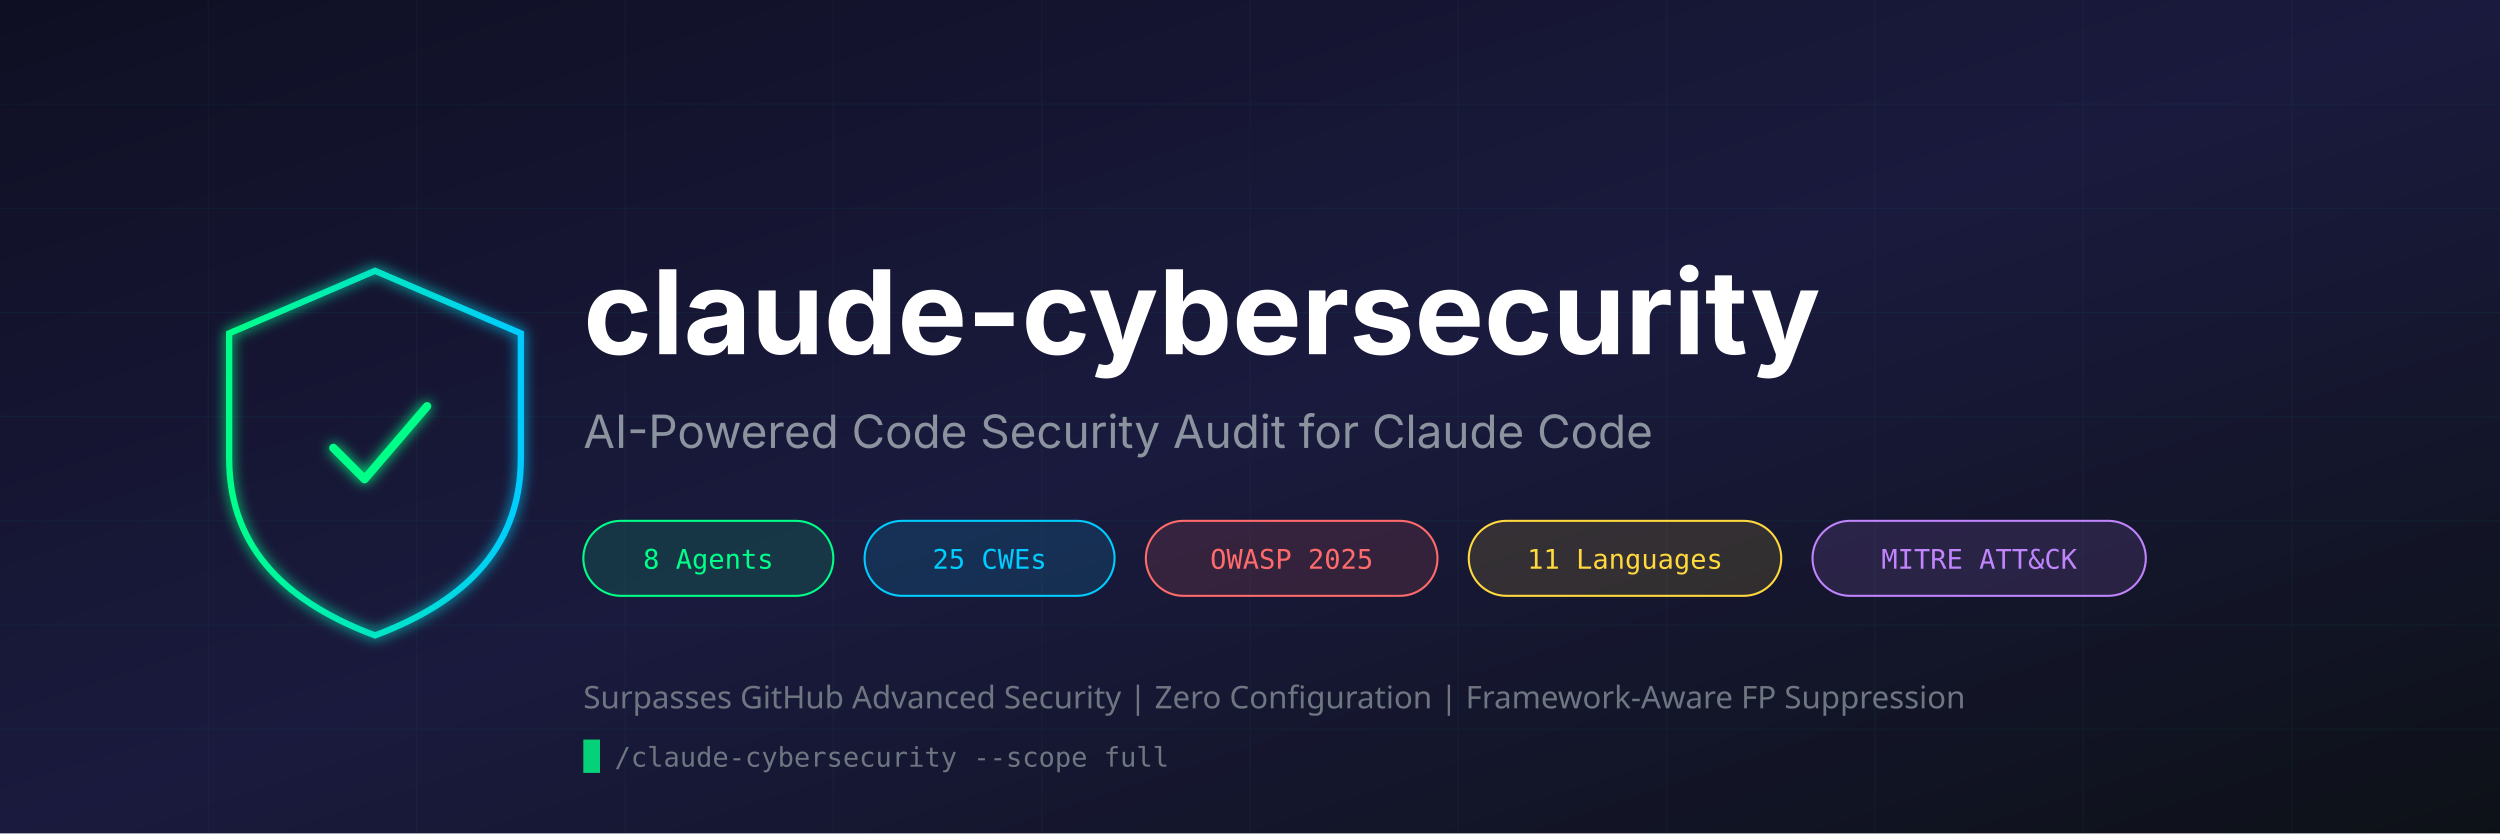
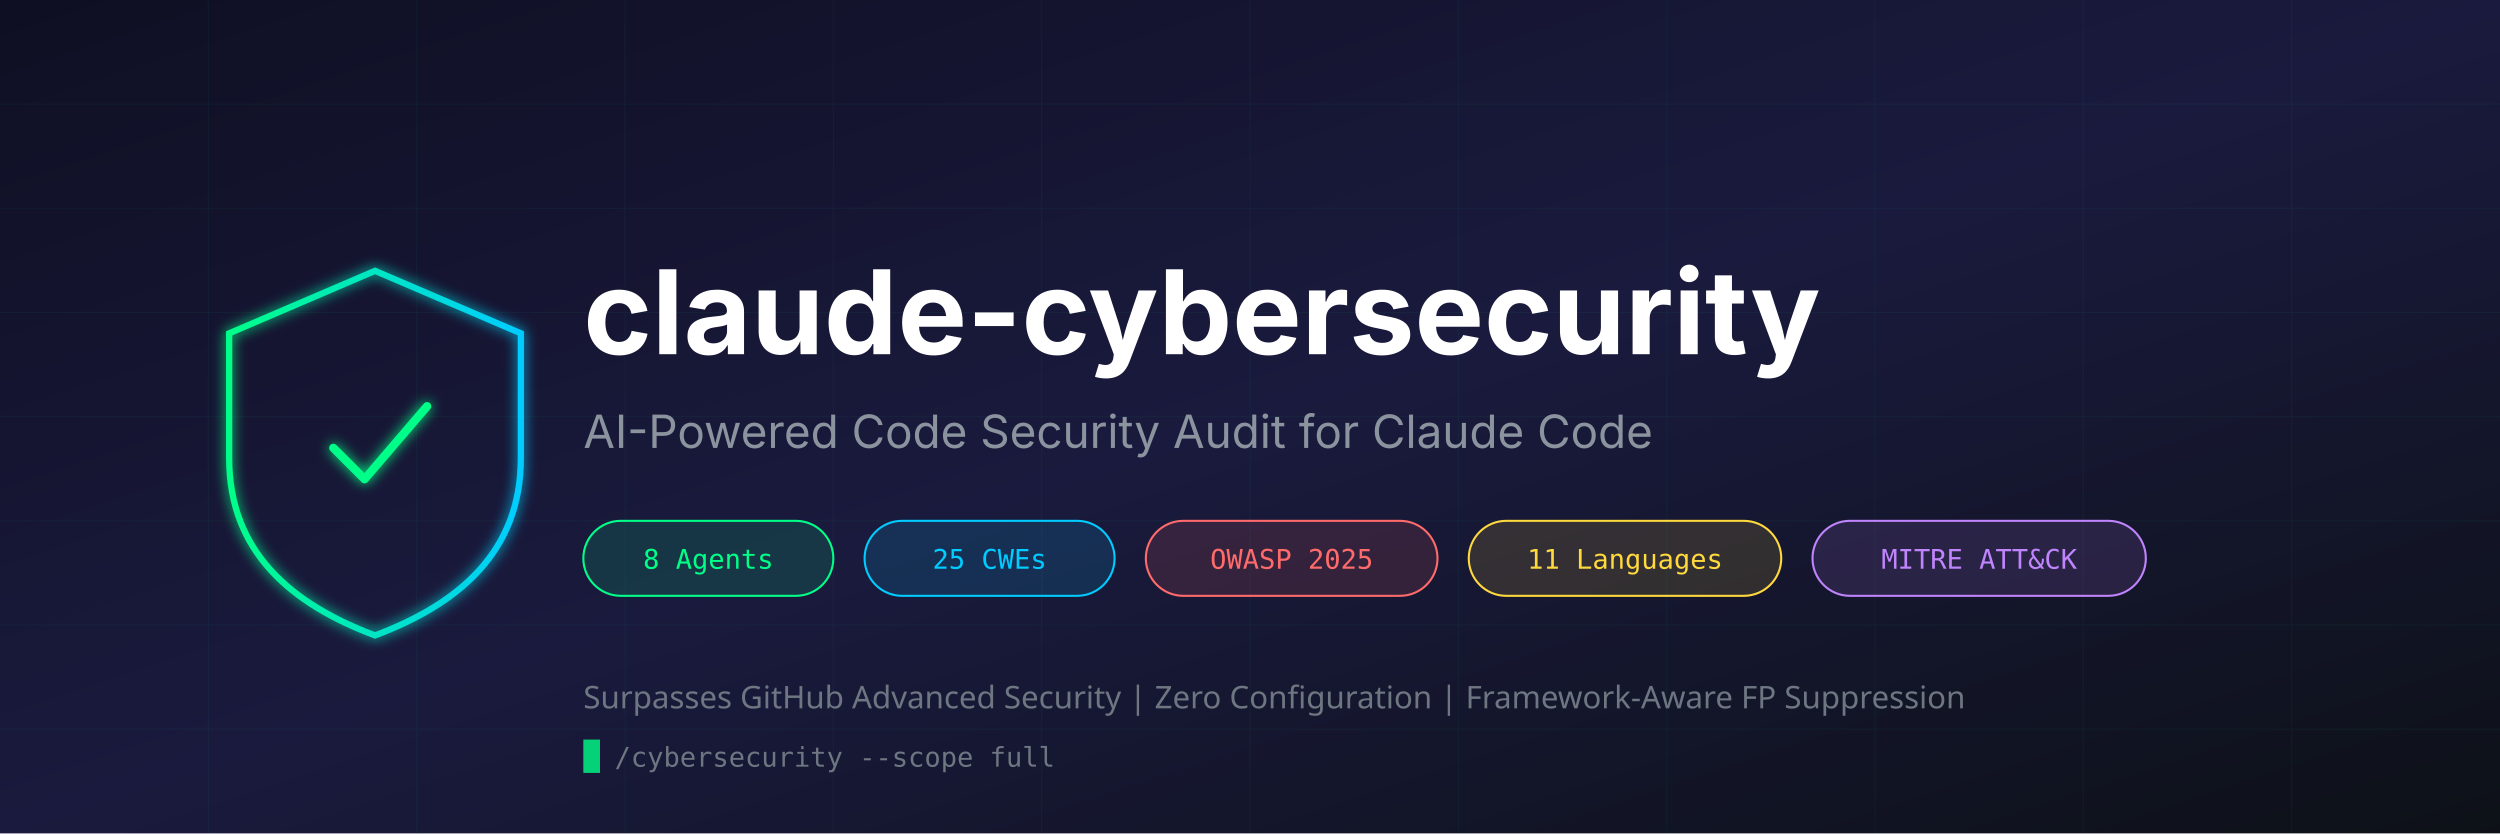
<svg xmlns="http://www.w3.org/2000/svg" viewBox="0 0 1200 400" width="1200" height="400">
  <defs>
    <linearGradient id="bg" x1="0%" y1="0%" x2="100%" y2="100%">
      <stop offset="0%" style="stop-color:#0f0f23" />
      <stop offset="50%" style="stop-color:#1a1a3e" />
      <stop offset="100%" style="stop-color:#0d1117" />
    </linearGradient>
    <linearGradient id="accent" x1="0%" y1="0%" x2="100%" y2="0%">
      <stop offset="0%" style="stop-color:#00ff88" />
      <stop offset="100%" style="stop-color:#00ccff" />
    </linearGradient>
    <filter id="glow">
      <feGaussianBlur stdDeviation="3" result="blur" />
      <feMerge>
        <feMergeNode in="blur" />
        <feMergeNode in="SourceGraphic" />
      </feMerge>
    </filter>
  </defs>
  <rect width="1200" height="400" fill="url(#bg)" />
  <g opacity="0.05" stroke="#00ff88" stroke-width="0.5">
    <line x1="0" y1="50" x2="1200" y2="50" />
    <line x1="0" y1="100" x2="1200" y2="100" />
    <line x1="0" y1="150" x2="1200" y2="150" />
    <line x1="0" y1="200" x2="1200" y2="200" />
    <line x1="0" y1="250" x2="1200" y2="250" />
    <line x1="0" y1="300" x2="1200" y2="300" />
    <line x1="0" y1="350" x2="1200" y2="350" />
    <line x1="100" y1="0" x2="100" y2="400" />
    <line x1="200" y1="0" x2="200" y2="400" />
    <line x1="300" y1="0" x2="300" y2="400" />
    <line x1="400" y1="0" x2="400" y2="400" />
    <line x1="500" y1="0" x2="500" y2="400" />
    <line x1="600" y1="0" x2="600" y2="400" />
    <line x1="700" y1="0" x2="700" y2="400" />
    <line x1="800" y1="0" x2="800" y2="400" />
    <line x1="900" y1="0" x2="900" y2="400" />
    <line x1="1000" y1="0" x2="1000" y2="400" />
    <line x1="1100" y1="0" x2="1100" y2="400" />
  </g>
  <g transform="translate(100, 120)" filter="url(#glow)">
    <path d="M80 10 L150 40 L150 100 C150 145 120 170 80 185 C40 170 10 145 10 100 L10 40 Z" fill="none" stroke="url(#accent)" stroke-width="3" />
    <path d="M60 95 L75 110 L105 75" fill="none" stroke="#00ff88" stroke-width="4" stroke-linecap="round" stroke-linejoin="round" />
  </g>
  <text x="280" y="170" font-family="system-ui, -apple-system, sans-serif" font-size="56" font-weight="700" fill="white">claude-cybersecurity</text>
  <text x="280" y="215" font-family="system-ui, -apple-system, sans-serif" font-size="22" fill="#8b949e">AI-Powered Code Security Audit for Claude Code</text>
  <g transform="translate(280, 250)">
    <rect x="0" y="0" width="120" height="36" rx="18" fill="#00ff8820" stroke="#00ff88" stroke-width="1" />
    <text x="60" y="23" font-family="monospace" font-size="13" fill="#00ff88" text-anchor="middle">8 Agents</text>
    <rect x="135" y="0" width="120" height="36" rx="18" fill="#00ccff20" stroke="#00ccff" stroke-width="1" />
    <text x="195" y="23" font-family="monospace" font-size="13" fill="#00ccff" text-anchor="middle">25 CWEs</text>
    <rect x="270" y="0" width="140" height="36" rx="18" fill="#ff6b6b20" stroke="#ff6b6b" stroke-width="1" />
    <text x="340" y="23" font-family="monospace" font-size="13" fill="#ff6b6b" text-anchor="middle">OWASP 2025</text>
    <rect x="425" y="0" width="150" height="36" rx="18" fill="#ffd93d20" stroke="#ffd93d" stroke-width="1" />
    <text x="500" y="23" font-family="monospace" font-size="13" fill="#ffd93d" text-anchor="middle">11 Languages</text>
    <rect x="590" y="0" width="160" height="36" rx="18" fill="#c084fc20" stroke="#c084fc" stroke-width="1" />
    <text x="670" y="23" font-family="monospace" font-size="13" fill="#c084fc" text-anchor="middle">MITRE ATT&amp;CK</text>
  </g>
  <text x="280" y="340" font-family="system-ui, sans-serif" font-size="15" fill="#6e7681">Surpasses GitHub Advanced Security | Zero Configuration | Framework-Aware FP Suppression</text>
  <rect x="280" y="355" width="8" height="16" fill="#00ff88" opacity="0.8">
    <animate attributeName="opacity" values="0.8;0;0.8" dur="1.2s" repeatCount="indefinite" />
  </rect>
-   <text x="295" y="368" font-family="monospace" font-size="13" fill="#6e7681">/claude-cybersecurity --scope full</text>
+   <text x="295" y="368" font-family="monospace" font-size="13" fill="#6e7681">/cybersecurity --scope full</text>
</svg>
